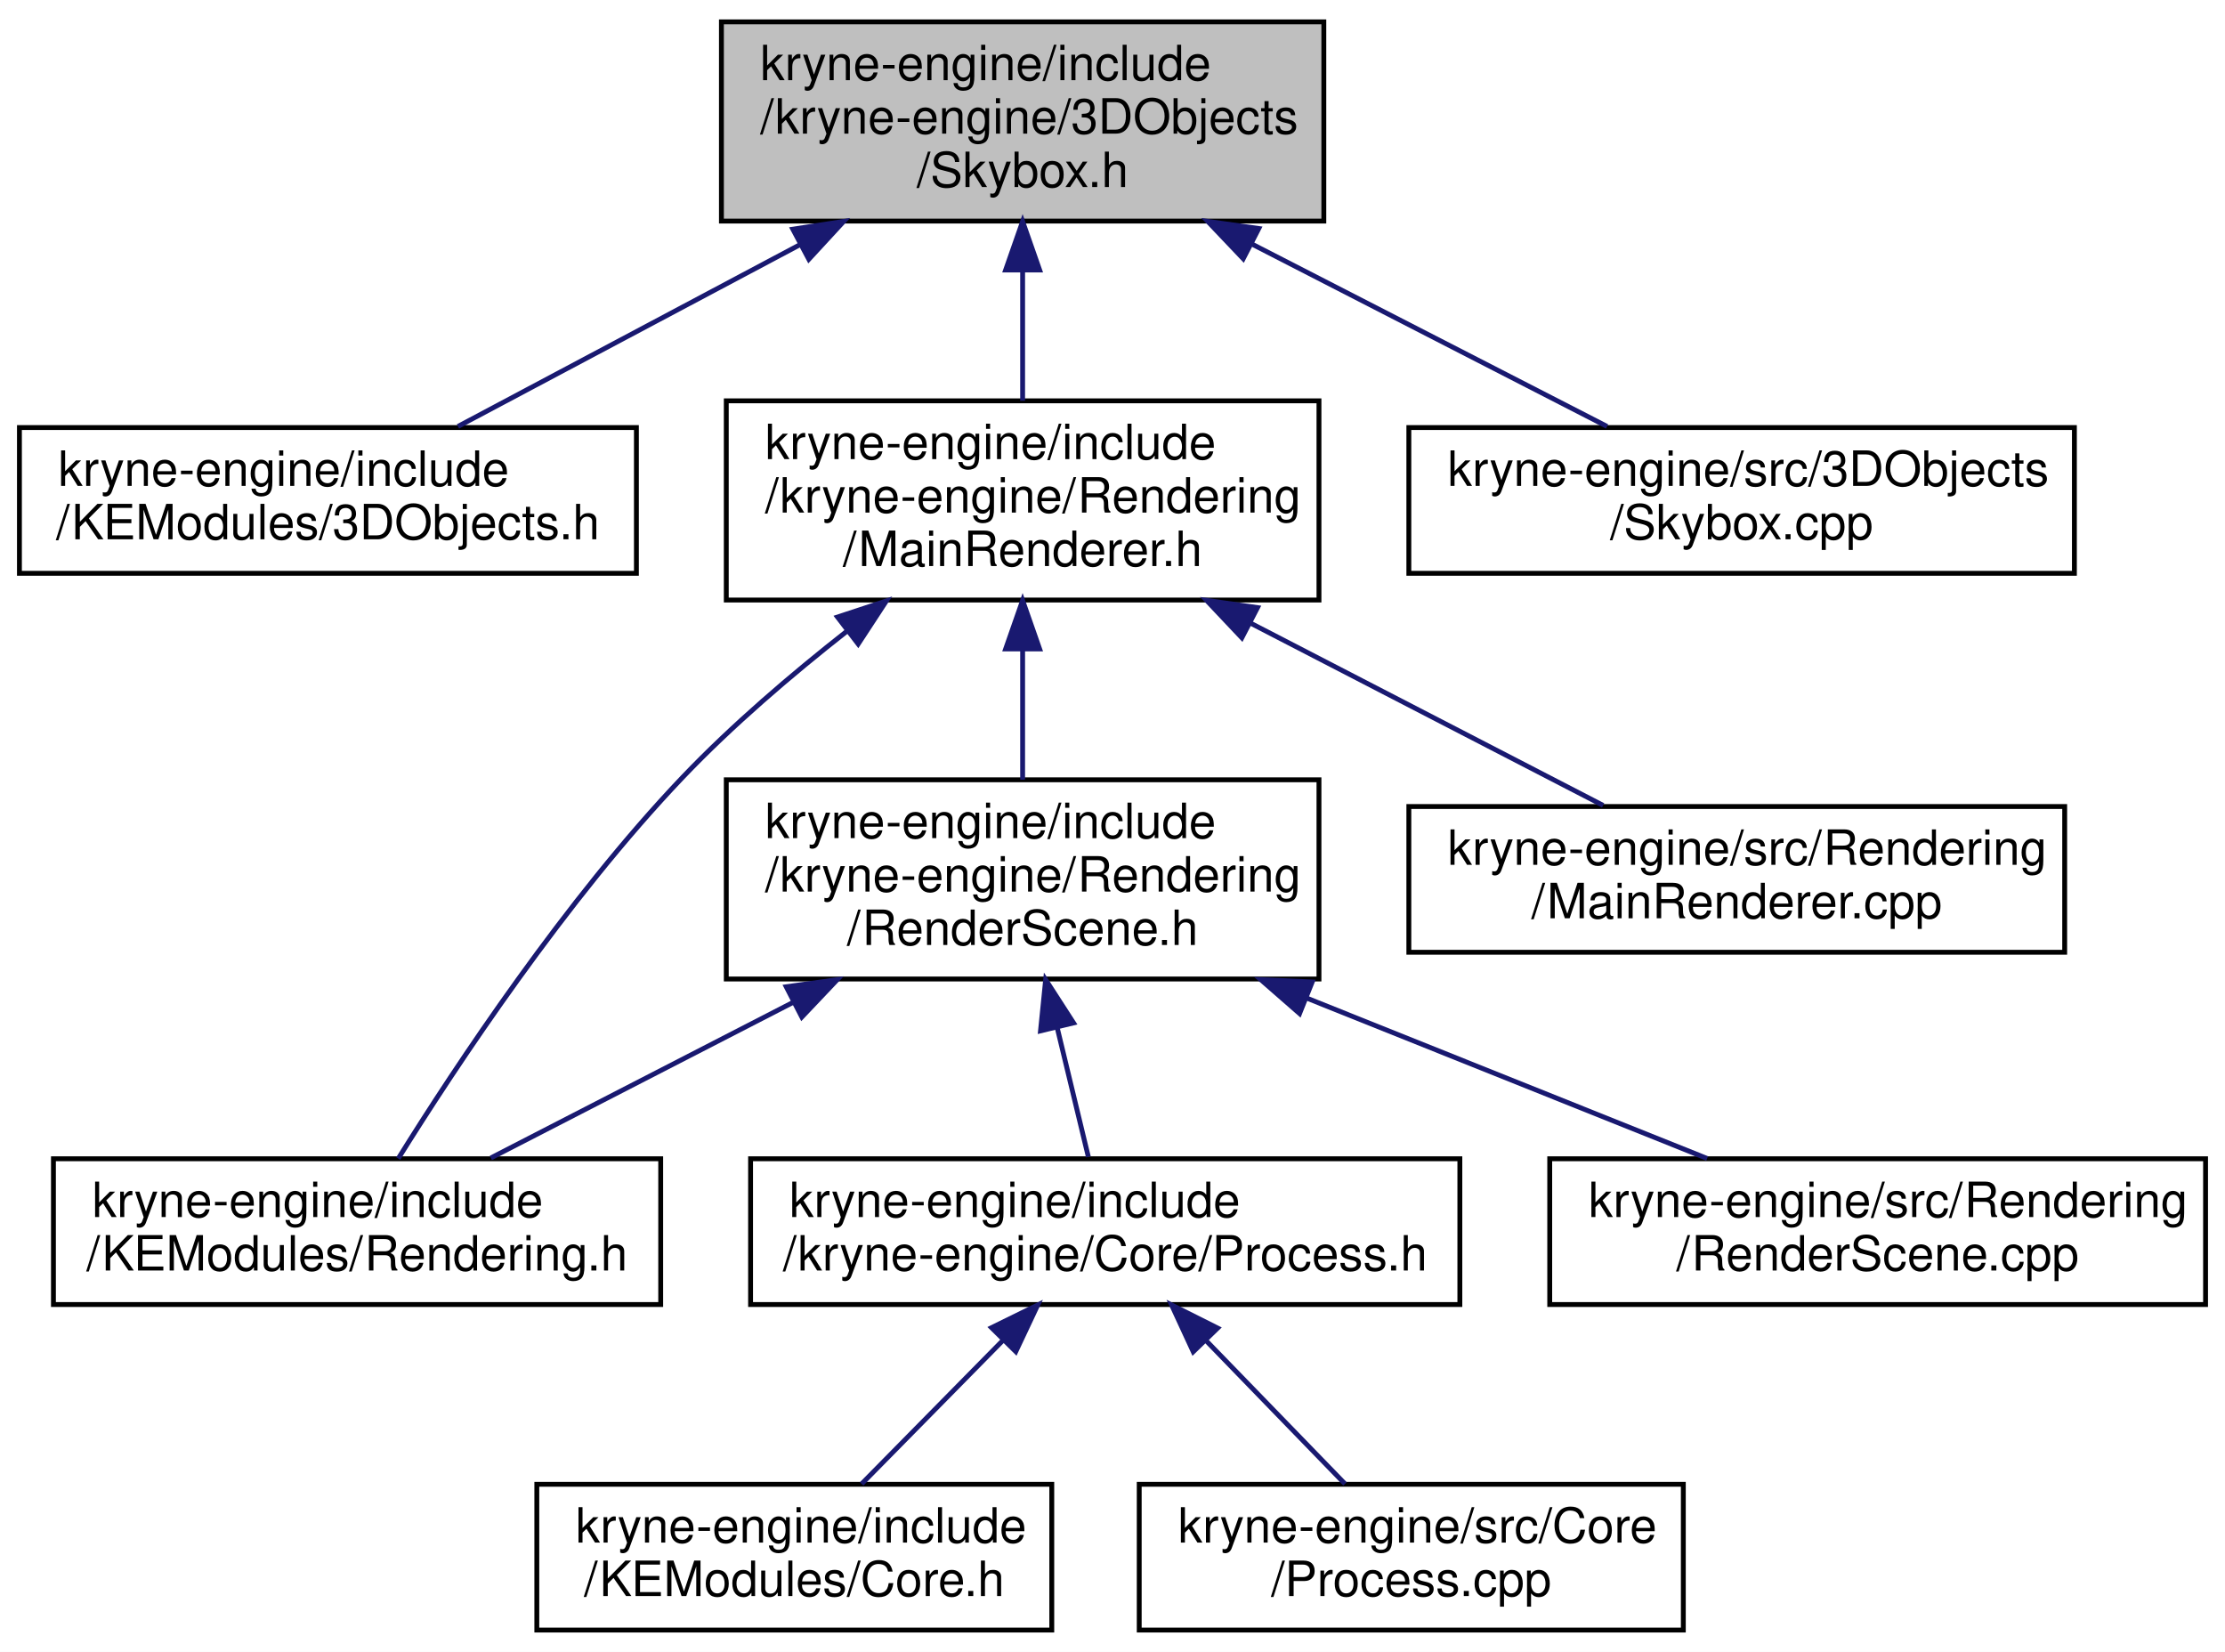
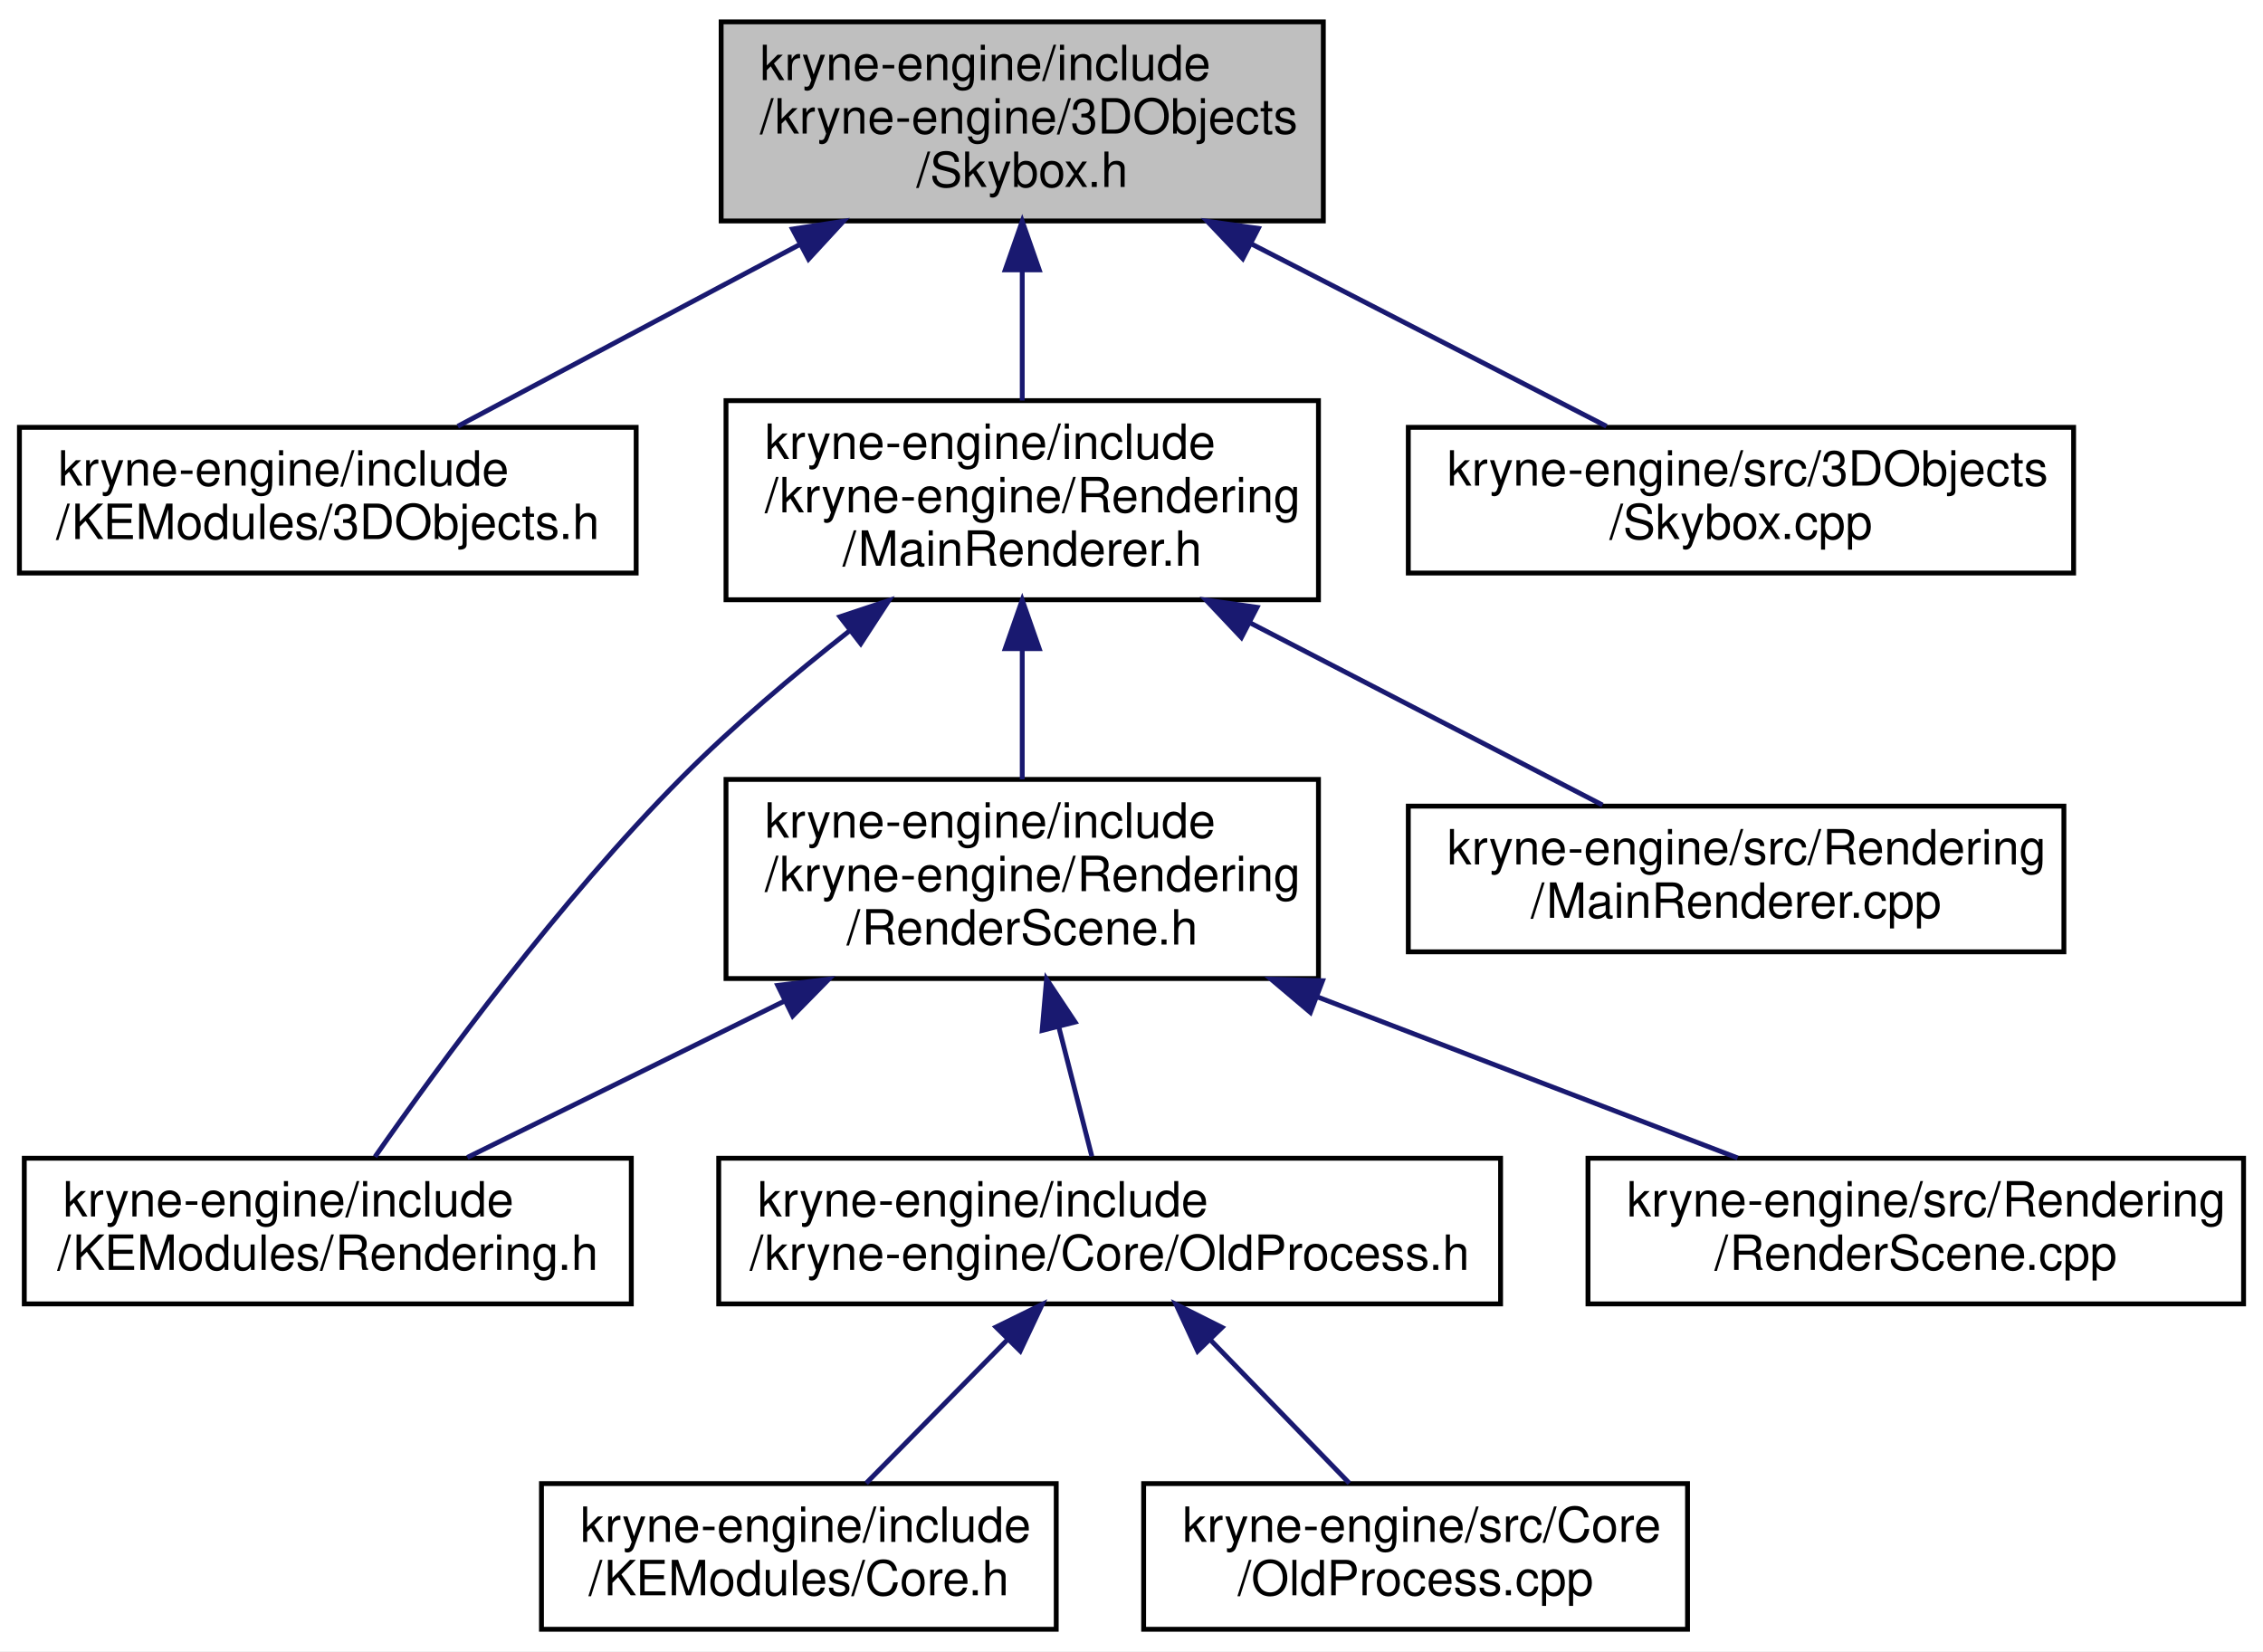
- <svg xmlns="http://www.w3.org/2000/svg" xmlns:xlink="http://www.w3.org/1999/xlink" width="458pt" height="340pt" viewBox="0.00 0.00 458.00 340.00">
+ <svg xmlns="http://www.w3.org/2000/svg" xmlns:xlink="http://www.w3.org/1999/xlink" width="466pt" height="340pt" viewBox="0.00 0.00 466.00 340.00">
  <g id="graph0" class="graph" transform="scale(1 1) rotate(0) translate(4 336)">
-     <polygon fill="white" stroke="transparent" points="-4,4 -4,-336 454,-336 454,4 -4,4" />
+     <polygon fill="white" stroke="transparent" points="-4,4 -4,-336 462,-336 462,4 -4,4" />
    <g id="node1" class="node">
      <g id="a_node1">
        <a xlink:title=" ">
          <polygon fill="#bfbfbf" stroke="black" points="144.5,-290.5 144.5,-331.5 268.5,-331.5 268.5,-290.5 144.5,-290.5" />
          <text text-anchor="start" x="152.5" y="-319.5" font-family="Helvetica,sans-Serif" font-size="10.00">kryne-engine/include</text>
          <text text-anchor="start" x="152.5" y="-308.5" font-family="Helvetica,sans-Serif" font-size="10.00">/kryne-engine/3DObjects</text>
          <text text-anchor="middle" x="206.5" y="-297.5" font-family="Helvetica,sans-Serif" font-size="10.00">/Skybox.h</text>
        </a>
      </g>
    </g>
    <g id="node2" class="node">
      <g id="a_node2">
        <a xlink:href="3_d_objects_8h.html" target="_top" xlink:title=" ">
          <polygon fill="white" stroke="black" points="0,-218 0,-248 127,-248 127,-218 0,-218" />
          <text text-anchor="start" x="8" y="-236" font-family="Helvetica,sans-Serif" font-size="10.00">kryne-engine/include</text>
          <text text-anchor="middle" x="63.5" y="-225" font-family="Helvetica,sans-Serif" font-size="10.00">/KEModules/3DObjects.h</text>
        </a>
      </g>
    </g>
    <g id="edge1" class="edge">
      <path fill="none" stroke="midnightblue" d="M160.67,-285.64C137.44,-273.3 110.04,-258.73 90.27,-248.23" />
      <polygon fill="midnightblue" stroke="midnightblue" points="159.2,-288.83 169.67,-290.43 162.49,-282.64 159.2,-288.83" />
    </g>
    <g id="node3" class="node">
      <g id="a_node3">
        <a xlink:href="_main_renderer_8h.html" target="_top" xlink:title=" ">
          <polygon fill="white" stroke="black" points="145.5,-212.5 145.5,-253.5 267.5,-253.5 267.5,-212.5 145.5,-212.5" />
          <text text-anchor="start" x="153.5" y="-241.5" font-family="Helvetica,sans-Serif" font-size="10.00">kryne-engine/include</text>
          <text text-anchor="start" x="153.5" y="-230.5" font-family="Helvetica,sans-Serif" font-size="10.00">/kryne-engine/Rendering</text>
          <text text-anchor="middle" x="206.5" y="-219.5" font-family="Helvetica,sans-Serif" font-size="10.00">/MainRenderer.h</text>
        </a>
      </g>
    </g>
    <g id="edge2" class="edge">
      <path fill="none" stroke="midnightblue" d="M206.5,-280.3C206.5,-271.3 206.5,-261.65 206.5,-253.51" />
      <polygon fill="midnightblue" stroke="midnightblue" points="203,-280.43 206.5,-290.43 210,-280.43 203,-280.43" />
    </g>
    <g id="node11" class="node">
      <g id="a_node11">
        <a xlink:href="_skybox_8cpp.html" target="_top" xlink:title=" ">
          <polygon fill="white" stroke="black" points="286,-218 286,-248 423,-248 423,-218 286,-218" />
          <text text-anchor="start" x="294" y="-236" font-family="Helvetica,sans-Serif" font-size="10.00">kryne-engine/src/3DObjects</text>
          <text text-anchor="middle" x="354.5" y="-225" font-family="Helvetica,sans-Serif" font-size="10.00">/Skybox.cpp</text>
        </a>
      </g>
    </g>
    <g id="edge11" class="edge">
      <path fill="none" stroke="midnightblue" d="M253.61,-285.81C277.72,-273.43 306.24,-258.78 326.8,-248.23" />
      <polygon fill="midnightblue" stroke="midnightblue" points="251.91,-282.75 244.61,-290.43 255.11,-288.97 251.91,-282.75" />
    </g>
    <g id="node4" class="node">
      <g id="a_node4">
        <a xlink:href="_rendering_8h.html" target="_top" xlink:title=" ">
-           <polygon fill="white" stroke="black" points="7,-67.5 7,-97.5 132,-97.5 132,-67.5 7,-67.5" />
-           <text text-anchor="start" x="15" y="-85.5" font-family="Helvetica,sans-Serif" font-size="10.00">kryne-engine/include</text>
-           <text text-anchor="middle" x="69.5" y="-74.5" font-family="Helvetica,sans-Serif" font-size="10.00">/KEModules/Rendering.h</text>
+           <polygon fill="white" stroke="black" points="1,-67.5 1,-97.5 126,-97.5 126,-67.5 1,-67.5" />
+           <text text-anchor="start" x="9" y="-85.5" font-family="Helvetica,sans-Serif" font-size="10.00">kryne-engine/include</text>
+           <text text-anchor="middle" x="63.5" y="-74.5" font-family="Helvetica,sans-Serif" font-size="10.00">/KEModules/Rendering.h</text>
        </a>
      </g>
    </g>
    <g id="edge3" class="edge">
-       <path fill="none" stroke="midnightblue" d="M170.35,-206.1C158.96,-197.16 146.7,-186.7 136.5,-176 112.42,-150.74 89.78,-116.49 77.98,-97.55" />
-       <polygon fill="midnightblue" stroke="midnightblue" points="168.39,-209 178.45,-212.31 172.65,-203.45 168.39,-209" />
+       <path fill="none" stroke="midnightblue" d="M170.9,-206.07C159.44,-197.07 147,-186.57 136.5,-176 111.27,-150.6 86.42,-116.7 73.22,-97.79" />
+       <polygon fill="midnightblue" stroke="midnightblue" points="168.97,-209 179.03,-212.34 173.25,-203.46 168.97,-209" />
    </g>
    <g id="node5" class="node">
      <g id="a_node5">
        <a xlink:href="_render_scene_8h.html" target="_top" xlink:title=" ">
          <polygon fill="white" stroke="black" points="145.5,-134.5 145.5,-175.5 267.5,-175.5 267.5,-134.5 145.5,-134.5" />
          <text text-anchor="start" x="153.5" y="-163.5" font-family="Helvetica,sans-Serif" font-size="10.00">kryne-engine/include</text>
          <text text-anchor="start" x="153.5" y="-152.5" font-family="Helvetica,sans-Serif" font-size="10.00">/kryne-engine/Rendering</text>
          <text text-anchor="middle" x="206.5" y="-141.5" font-family="Helvetica,sans-Serif" font-size="10.00">/RenderScene.h</text>
        </a>
      </g>
    </g>
    <g id="edge4" class="edge">
      <path fill="none" stroke="midnightblue" d="M206.5,-202.3C206.5,-193.3 206.5,-183.65 206.5,-175.51" />
      <polygon fill="midnightblue" stroke="midnightblue" points="203,-202.43 206.5,-212.43 210,-202.43 203,-202.43" />
    </g>
    <g id="node10" class="node">
      <g id="a_node10">
        <a xlink:href="_main_renderer_8cpp.html" target="_top" xlink:title=" ">
          <polygon fill="white" stroke="black" points="286,-140 286,-170 421,-170 421,-140 286,-140" />
          <text text-anchor="start" x="294" y="-158" font-family="Helvetica,sans-Serif" font-size="10.00">kryne-engine/src/Rendering</text>
          <text text-anchor="middle" x="353.5" y="-147" font-family="Helvetica,sans-Serif" font-size="10.00">/MainRenderer.cpp</text>
        </a>
      </g>
    </g>
    <g id="edge10" class="edge">
      <path fill="none" stroke="midnightblue" d="M253.29,-207.81C277.24,-195.43 305.57,-180.78 325.99,-170.23" />
      <polygon fill="midnightblue" stroke="midnightblue" points="251.63,-204.73 244.36,-212.43 254.85,-210.94 251.63,-204.73" />
    </g>
    <g id="edge5" class="edge">
-       <path fill="none" stroke="midnightblue" d="M159.33,-129.73C138.56,-119.04 114.87,-106.85 97.04,-97.67" />
-       <polygon fill="midnightblue" stroke="midnightblue" points="157.84,-132.9 168.34,-134.36 161.05,-126.67 157.84,-132.9" />
+       <path fill="none" stroke="midnightblue" d="M157.56,-129.87C135.8,-119.15 110.94,-106.89 92.24,-97.67" />
+       <polygon fill="midnightblue" stroke="midnightblue" points="156.15,-133.08 166.67,-134.36 159.24,-126.8 156.15,-133.08" />
    </g>
    <g id="node6" class="node">
      <g id="a_node6">
-         <a xlink:href="_process_8h.html" target="_top" xlink:title=" ">
-           <polygon fill="white" stroke="black" points="150.5,-67.5 150.5,-97.5 296.5,-97.5 296.5,-67.5 150.5,-67.5" />
-           <text text-anchor="start" x="158.5" y="-85.5" font-family="Helvetica,sans-Serif" font-size="10.00">kryne-engine/include</text>
-           <text text-anchor="middle" x="223.5" y="-74.5" font-family="Helvetica,sans-Serif" font-size="10.00">/kryne-engine/Core/Process.h</text>
+         <a xlink:href="_old_process_8h.html" target="_top" xlink:title=" ">
+           <polygon fill="white" stroke="black" points="144,-67.5 144,-97.5 305,-97.5 305,-67.5 144,-67.5" />
+           <text text-anchor="start" x="152" y="-85.5" font-family="Helvetica,sans-Serif" font-size="10.00">kryne-engine/include</text>
+           <text text-anchor="middle" x="224.5" y="-74.5" font-family="Helvetica,sans-Serif" font-size="10.00">/kryne-engine/Core/OldProcess.h</text>
        </a>
      </g>
    </g>
    <g id="edge6" class="edge">
-       <path fill="none" stroke="midnightblue" d="M213.64,-124.38C215.85,-115.21 218.19,-105.53 220.03,-97.89" />
-       <polygon fill="midnightblue" stroke="midnightblue" points="210.18,-123.82 211.24,-134.36 216.98,-125.46 210.18,-123.82" />
+       <path fill="none" stroke="midnightblue" d="M213.99,-124.67C216.35,-115.42 218.85,-105.61 220.83,-97.89" />
+       <polygon fill="midnightblue" stroke="midnightblue" points="210.6,-123.81 211.51,-134.36 217.38,-125.54 210.6,-123.81" />
    </g>
    <g id="node9" class="node">
      <g id="a_node9">
        <a xlink:href="_render_scene_8cpp.html" target="_top" xlink:title=" ">
-           <polygon fill="white" stroke="black" points="315,-67.5 315,-97.5 450,-97.5 450,-67.5 315,-67.5" />
-           <text text-anchor="start" x="323" y="-85.5" font-family="Helvetica,sans-Serif" font-size="10.00">kryne-engine/src/Rendering</text>
-           <text text-anchor="middle" x="382.5" y="-74.5" font-family="Helvetica,sans-Serif" font-size="10.00">/RenderScene.cpp</text>
+           <polygon fill="white" stroke="black" points="323,-67.5 323,-97.5 458,-97.5 458,-67.5 323,-67.5" />
+           <text text-anchor="start" x="331" y="-85.5" font-family="Helvetica,sans-Serif" font-size="10.00">kryne-engine/src/Rendering</text>
+           <text text-anchor="middle" x="390.5" y="-74.5" font-family="Helvetica,sans-Serif" font-size="10.00">/RenderScene.cpp</text>
        </a>
      </g>
    </g>
    <g id="edge9" class="edge">
-       <path fill="none" stroke="midnightblue" d="M264.98,-130.57C292.28,-119.64 323.86,-106.99 347.4,-97.56" />
-       <polygon fill="midnightblue" stroke="midnightblue" points="263.51,-127.39 255.53,-134.36 266.11,-133.89 263.51,-127.39" />
+       <path fill="none" stroke="midnightblue" d="M267.27,-130.72C295.89,-119.75 329.08,-107.03 353.81,-97.56" />
+       <polygon fill="midnightblue" stroke="midnightblue" points="265.84,-127.52 257.75,-134.36 268.34,-134.05 265.84,-127.52" />
    </g>
    <g id="node7" class="node">
      <g id="a_node7">
        <a xlink:href="_core_8h.html" target="_top" xlink:title=" ">
-           <polygon fill="white" stroke="black" points="106.5,-0.5 106.5,-30.5 212.5,-30.5 212.5,-0.5 106.5,-0.5" />
-           <text text-anchor="start" x="114.5" y="-18.5" font-family="Helvetica,sans-Serif" font-size="10.00">kryne-engine/include</text>
-           <text text-anchor="middle" x="159.5" y="-7.5" font-family="Helvetica,sans-Serif" font-size="10.00">/KEModules/Core.h</text>
+           <polygon fill="white" stroke="black" points="107.5,-0.5 107.5,-30.5 213.5,-30.5 213.5,-0.5 107.5,-0.5" />
+           <text text-anchor="start" x="115.5" y="-18.5" font-family="Helvetica,sans-Serif" font-size="10.00">kryne-engine/include</text>
+           <text text-anchor="middle" x="160.5" y="-7.5" font-family="Helvetica,sans-Serif" font-size="10.00">/KEModules/Core.h</text>
        </a>
      </g>
    </g>
    <g id="edge7" class="edge">
-       <path fill="none" stroke="midnightblue" d="M202.35,-60.02C192.82,-50.34 181.83,-39.17 173.36,-30.58" />
-       <polygon fill="midnightblue" stroke="midnightblue" points="200.1,-62.73 209.61,-67.4 205.09,-57.81 200.1,-62.73" />
+       <path fill="none" stroke="midnightblue" d="M203.35,-60.02C193.82,-50.34 182.83,-39.17 174.36,-30.58" />
+       <polygon fill="midnightblue" stroke="midnightblue" points="201.1,-62.73 210.61,-67.4 206.09,-57.81 201.1,-62.73" />
    </g>
    <g id="node8" class="node">
      <g id="a_node8">
-         <a xlink:href="_process_8cpp.html" target="_top" xlink:title=" ">
-           <polygon fill="white" stroke="black" points="230.5,-0.5 230.5,-30.5 342.5,-30.5 342.5,-0.5 230.5,-0.5" />
-           <text text-anchor="start" x="238.5" y="-18.5" font-family="Helvetica,sans-Serif" font-size="10.00">kryne-engine/src/Core</text>
-           <text text-anchor="middle" x="286.5" y="-7.5" font-family="Helvetica,sans-Serif" font-size="10.00">/Process.cpp</text>
+         <a xlink:href="_old_process_8cpp.html" target="_top" xlink:title=" ">
+           <polygon fill="white" stroke="black" points="231.5,-0.5 231.5,-30.5 343.5,-30.5 343.5,-0.5 231.5,-0.5" />
+           <text text-anchor="start" x="239.5" y="-18.5" font-family="Helvetica,sans-Serif" font-size="10.00">kryne-engine/src/Core</text>
+           <text text-anchor="middle" x="287.5" y="-7.5" font-family="Helvetica,sans-Serif" font-size="10.00">/OldProcess.cpp</text>
        </a>
      </g>
    </g>
    <g id="edge8" class="edge">
-       <path fill="none" stroke="midnightblue" d="M244.31,-60.02C253.7,-50.34 264.52,-39.17 272.86,-30.58" />
-       <polygon fill="midnightblue" stroke="midnightblue" points="241.62,-57.78 237.17,-67.4 246.64,-62.65 241.62,-57.78" />
+       <path fill="none" stroke="midnightblue" d="M245.31,-60.02C254.7,-50.34 265.52,-39.17 273.86,-30.58" />
+       <polygon fill="midnightblue" stroke="midnightblue" points="242.62,-57.78 238.17,-67.4 247.64,-62.65 242.62,-57.78" />
    </g>
  </g>
</svg>
